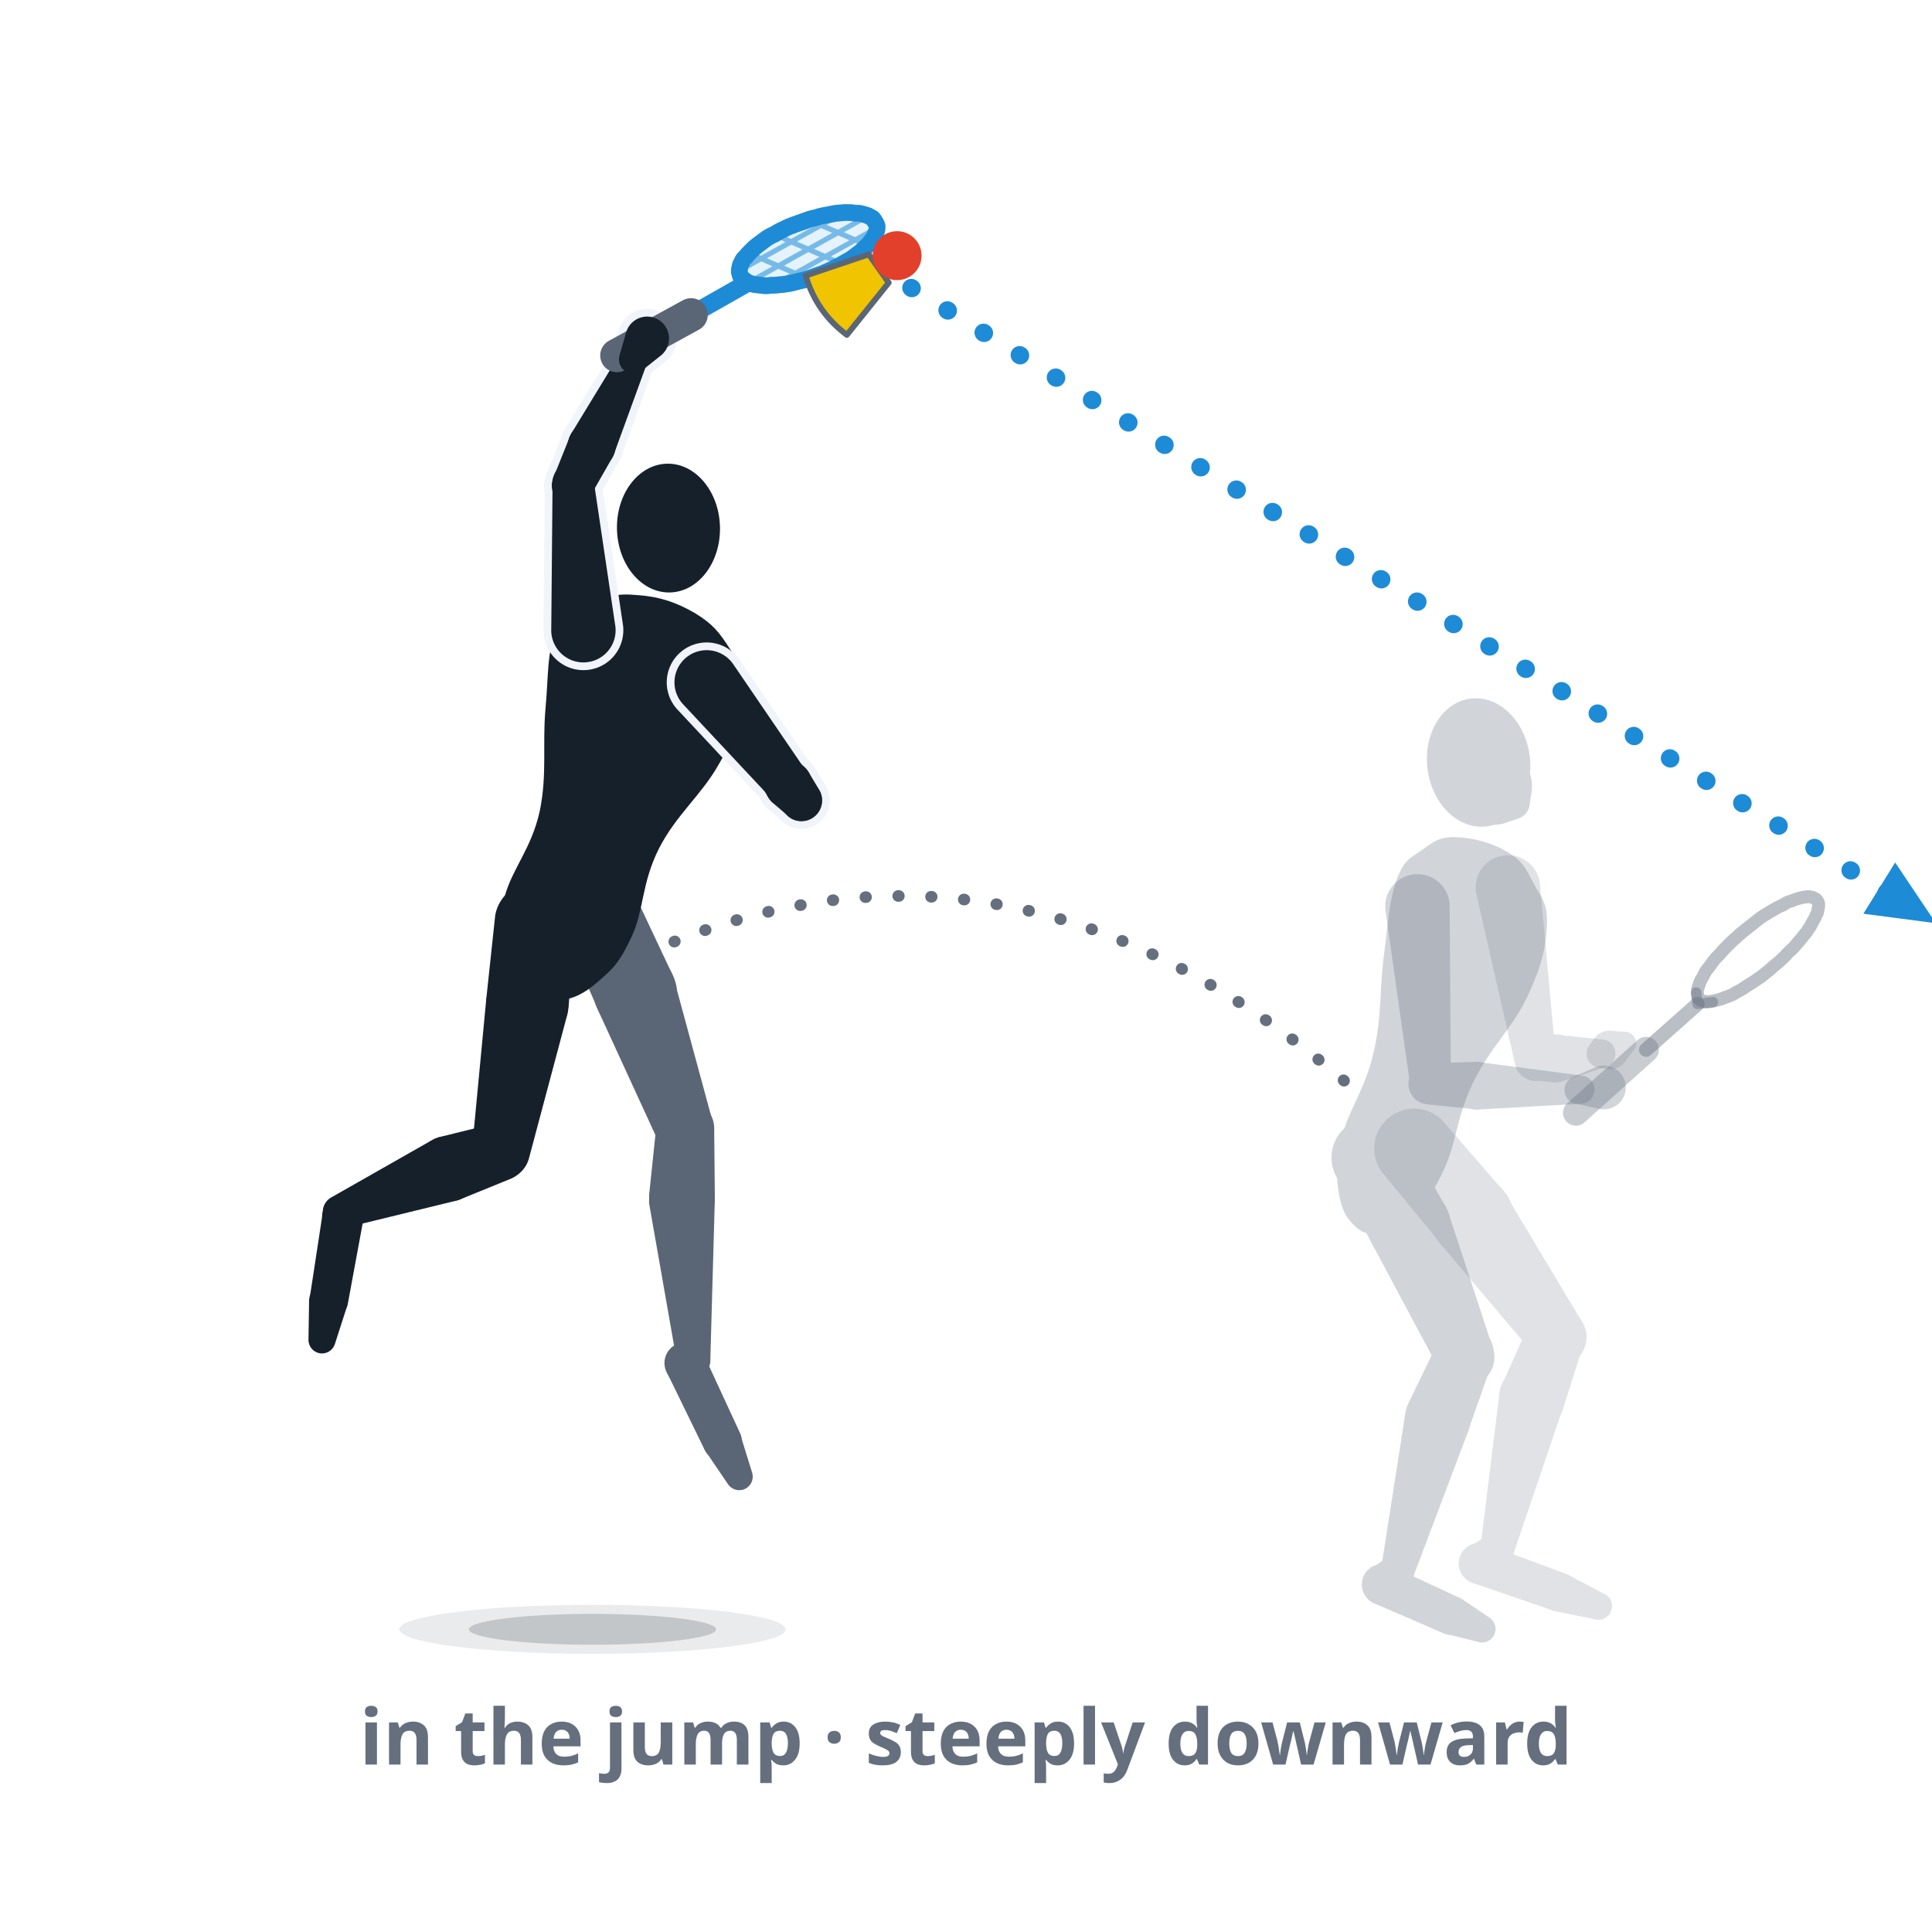
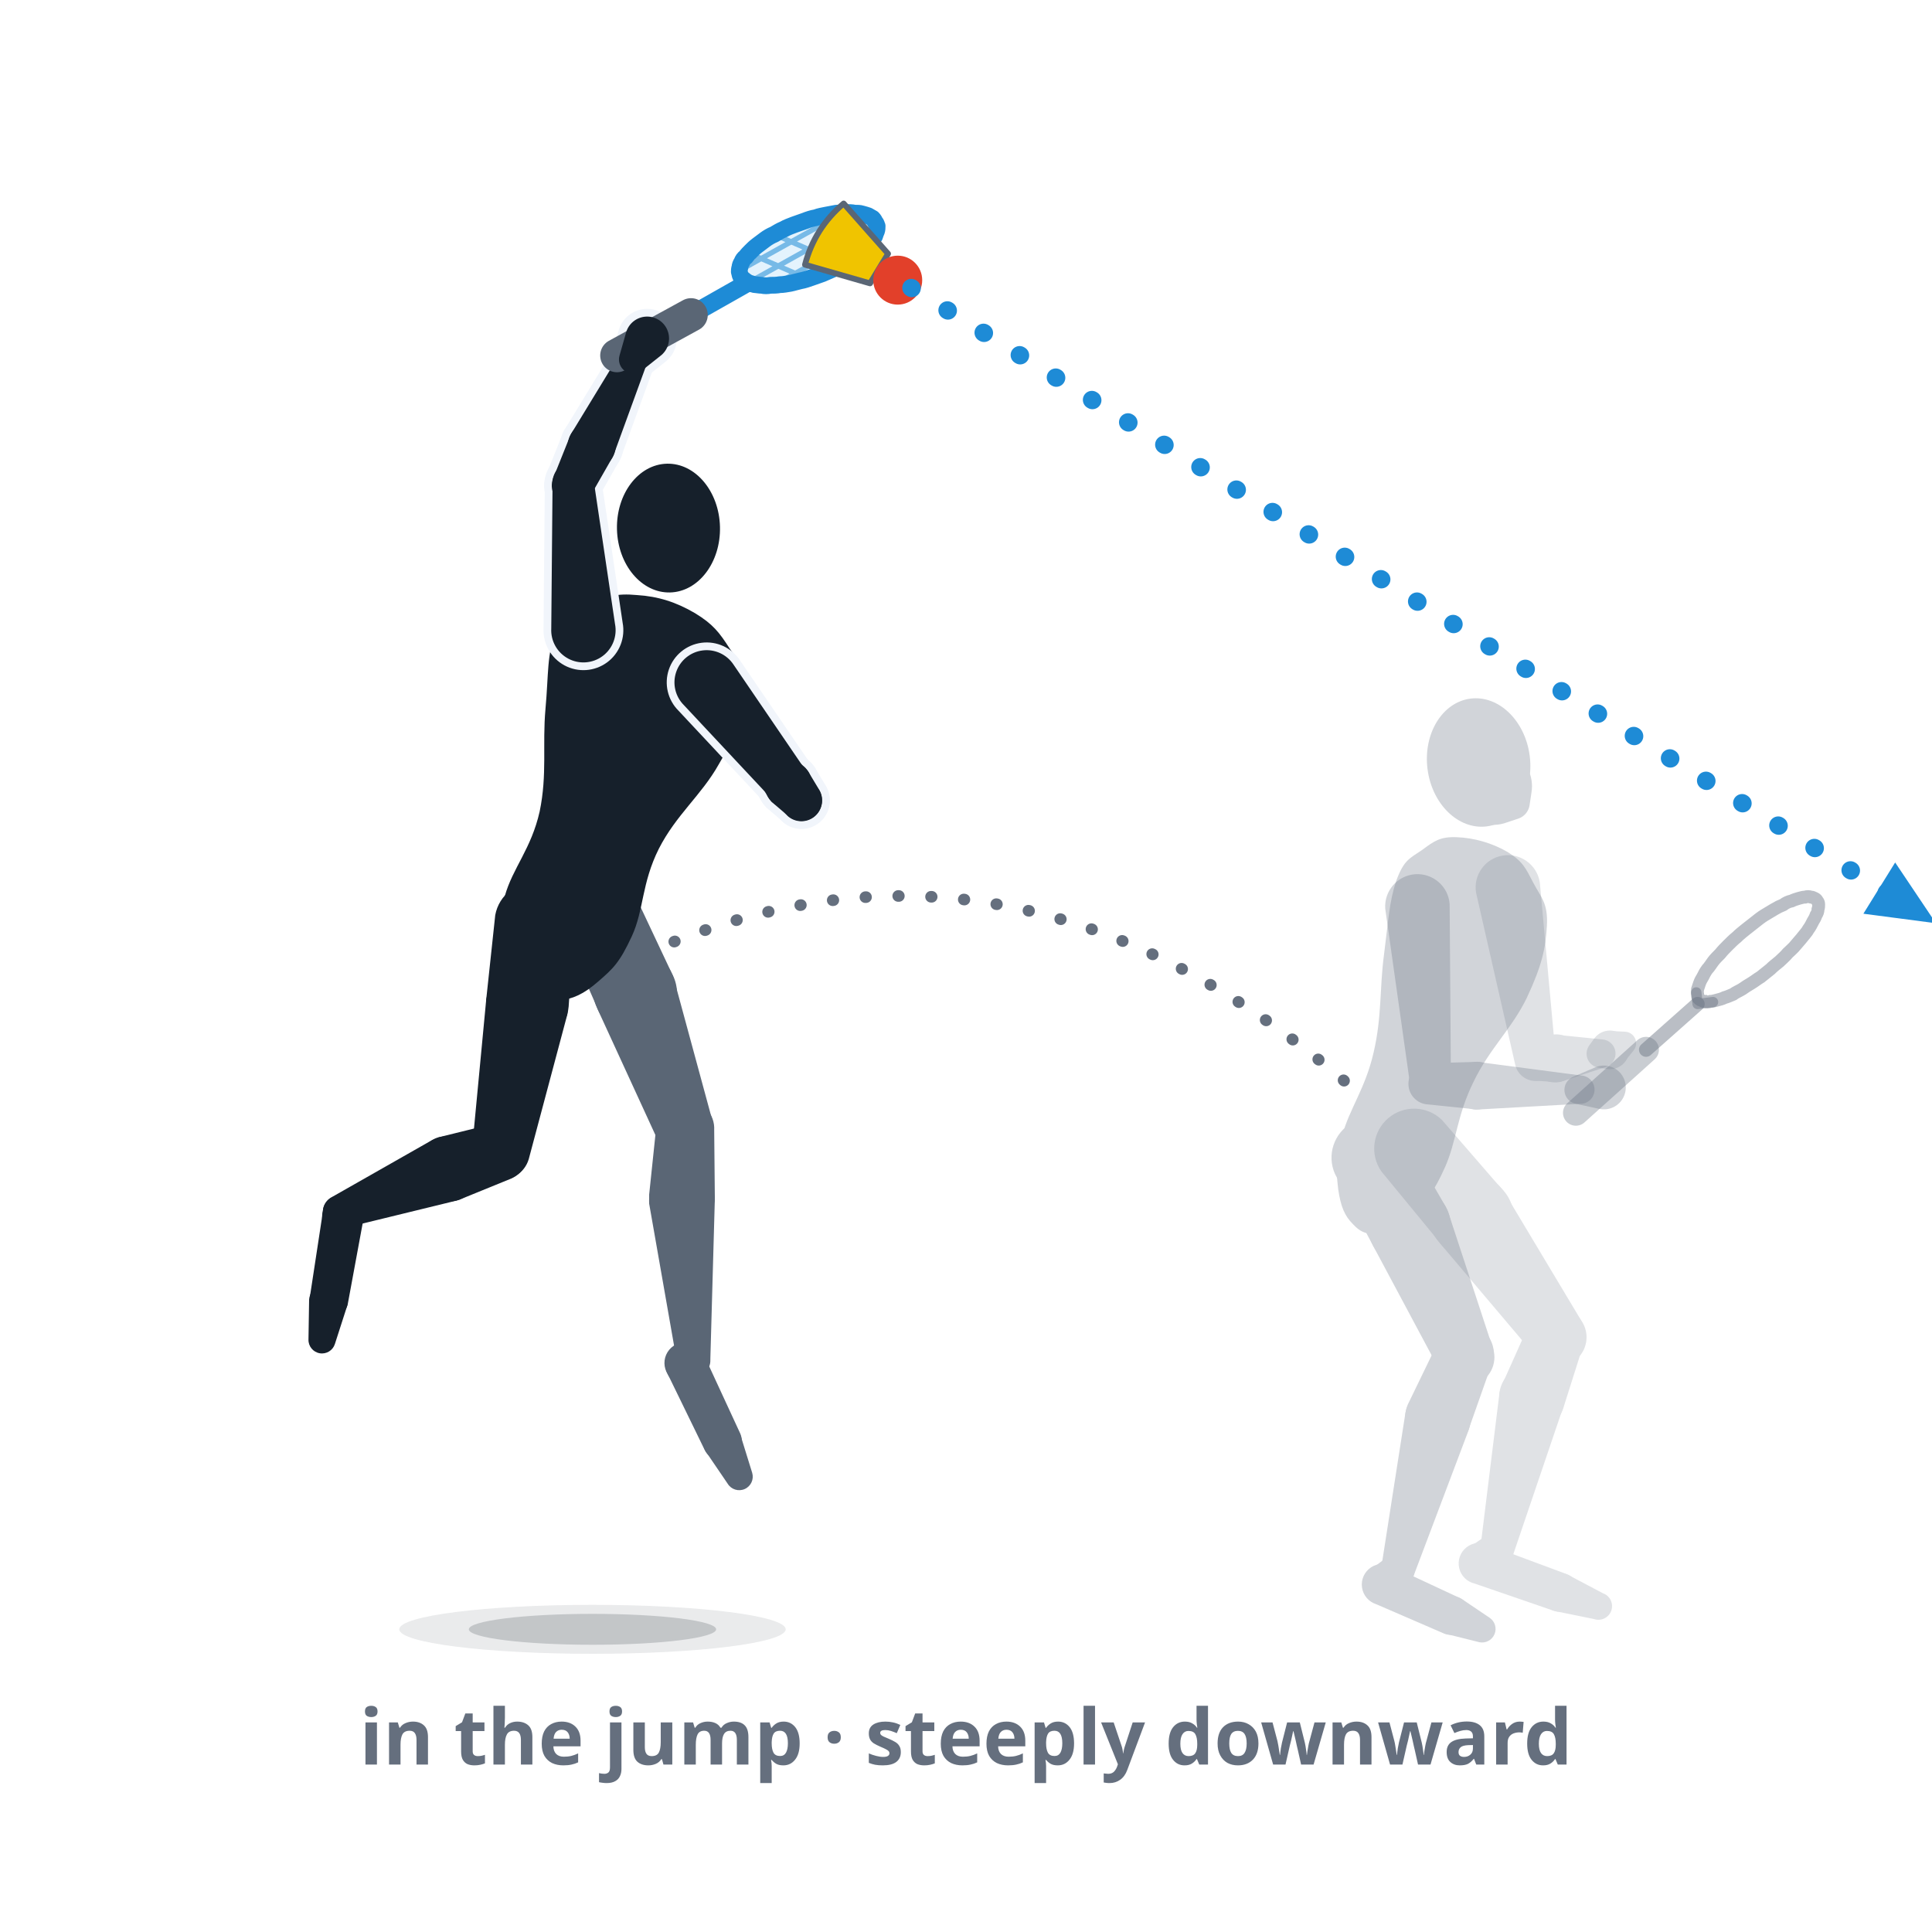
<svg xmlns="http://www.w3.org/2000/svg" viewBox="0 0 300 300" role="img" data-quelle="figuren" aria-label="The jump smash: the player hits at the top of the jump, legs in a scissor position, and drives the speeder steeply forward and down. Faint beside it, the soft landing on the balls of both feet, ready to play on.">
  <style>
    .s-k{fill:var(--tinte,#16202b)}
    .s-f{fill:var(--tinte-2,#5a6675)}
    .s-gk{fill:var(--tinte-3,#656f7e);opacity:.3}
    .s-gf{fill:var(--tinte-3,#656f7e);opacity:.2}
    .s-x{fill:var(--flaeche-2,#f1f5fb);stroke:var(--flaeche-2,#f1f5fb);stroke-width:2.4;stroke-linejoin:round}
    .s-rf{fill:var(--primaer,#38a4f1);opacity:.14}
    .s-rs{fill:none;stroke:var(--primaer-dunkel,#1e8bd6);stroke-width:.8;opacity:.55}
    .s-rr{fill:none;stroke:var(--primaer-dunkel,#1e8bd6);stroke-width:2.6;stroke-linejoin:round}
    .s-rh{fill:none;stroke:var(--primaer-dunkel,#1e8bd6);stroke-width:2.1;stroke-linecap:round;stroke-linejoin:round}
    .s-rsch{fill:none;stroke:var(--primaer-dunkel,#1e8bd6);stroke-width:2.8;stroke-linecap:round}
    .s-rg{fill:none;stroke:var(--tinte-2,#5a6675);stroke-width:5.2;stroke-linecap:round}
    .s-gr{fill:none;stroke:var(--tinte-3,#656f7e);stroke-width:2;opacity:.45}
    .s-gh{fill:none;stroke:var(--tinte-3,#656f7e);stroke-width:1.6;opacity:.45;stroke-linecap:round;stroke-linejoin:round}
    .s-gsch{fill:none;stroke:var(--tinte-3,#656f7e);stroke-width:2.2;opacity:.45;stroke-linecap:round}
    .s-gg{fill:none;stroke:var(--tinte-3,#656f7e);stroke-width:4;opacity:.35;stroke-linecap:round}
    .s-korb{fill:var(--speeder-korb,#f0c400);stroke:var(--tinte-2,#5a6675);stroke-width:.9;stroke-linejoin:round}
    .s-kappe{fill:var(--speeder-kappe,#e2402a)}
    .s-sch{fill:var(--schatten-boden,#16202b2e)}
    .s-schw{fill:var(--schatten-boden,#16202b2e);opacity:.5}
    .s-bahn{fill:none;stroke:var(--primaer-dunkel,#1e8bd6);stroke-width:2.8;stroke-dasharray:.1 6.5;stroke-linecap:round}
    .s-blick{fill:none;stroke:var(--tinte-3,#656f7e);stroke-width:1.8;stroke-dasharray:.1 5;stroke-linecap:round}
    .s-mk{fill:var(--primaer-dunkel,#1e8bd6)}
    .st{fill:var(--tinte-3,#656f7e);font:600 12px/1 system-ui,sans-serif;text-anchor:middle}
  </style>
  <defs>
    <marker id="p020" viewBox="0 0 10 10" markerWidth="4.4" markerHeight="4.4" refX="5" refY="5" orient="auto">
      <path d="M1,1.2 L9.4,5 L1,8.8 Z" class="s-mk" />
    </marker>
  </defs>
  <ellipse class="s-schw" cx="92" cy="253" rx="30" ry="3.8" />
  <ellipse class="s-sch" cx="92" cy="253" rx="19.2" ry="2.4" />
  <g class="s-gf">
    <path d="M214.5,181.9L223.3,192.6A6.4,6.4 0 1 0 233,184.4L223.9,173.9A6.2,6.2 0 0 0 214.5,181.9Z" />
    <path d="M223.3,192.7L238.2,210.3A4.5,4.5 0 0 0 245.5,205L233.7,185.3A6.4,6.4 0 1 0 223.3,192.7Z" />
    <path d="M237.5,205.5L233.2,215.1A5.1,5.1 0 1 0 242.7,218.8L245.9,208.7A4.5,4.5 0 0 0 237.5,205.5Z" />
    <path d="M232.8,216.6L229.9,240.1A2.6,2.6 0 0 0 235,241.3L242.6,218.9A5.1,5.1 0 1 0 232.8,216.6Z" />
    <path d="M231,238.3L228.1,240.3A3.2,3.2 0 1 0 232.6,244.8L234.6,241.9A2.6,2.6 0 0 0 231,238.3Z" />
    <path d="M229,245.9L241.2,250.1A3,3 0 0 0 243.2,244.4L231.1,239.9A3.2,3.2 0 1 0 229,245.9Z" />
    <path d="M241.6,250.2L247.5,251.4A2.1,2.1 0 0 0 248.9,247.4L243.6,244.6A3,3 0 1 0 241.6,250.2Z" />
  </g>
  <g class="s-gf">
    <path d="M229.2,138.6L235.3,165.4A3.2,3.2 0 0 0 241.6,164.4L239.1,137A5,5 0 1 0 229.2,138.6Z" />
    <path d="M238.3,167.8L241.3,168A3.7,3.7 0 1 0 240.5,160.8L237.6,161.6A3.2,3.2 0 0 0 238.3,167.8Z" />
    <path d="M242.6,167.9L249.3,165.7A2.2,2.2 0 0 0 248.8,161.4L241.9,160.7A3.7,3.7 0 1 0 242.6,167.9Z" />
  </g>
  <g class="s-gf">
    <path d="M248.3,165.8L249.6,166A3,3 0 1 0 247.6,161.2L246.8,162.3A2.2,2.2 0 0 0 248.3,165.8Z" />
    <path d="M252.3,164.8L253.6,163.2A1.8,1.8 0 0 0 252.3,160.2L250.2,160.1A2.9,2.9 0 1 0 252.3,164.8Z" />
  </g>
  <g class="s-gk">
    <path d="M234.1,132.3C236.5,133.8 236.9,134.8 238.1,137.1C239.3,139.4 240.4,140.2 240.2,143.8C240,147.3 239.4,150 237.1,154.9C234.8,159.7 231.3,162.8 228.8,168C226.2,173.3 226.2,177.1 224.4,181.2C222.6,185.2 221.7,186.1 219.7,188.2C217.7,190.2 216.3,191 214.4,191.4C212.5,191.8 211.4,191.5 210.1,190.1C208.8,188.8 208.2,187.4 207.8,184.7C207.5,181.9 207.3,180.7 208.4,176.4C209.5,172.2 212,169.1 213.3,163.4C214.6,157.8 214.2,153.6 214.9,148.3C215.6,142.9 215.7,140.1 216.8,136.8C218,133.5 218.9,133.3 220.8,132C222.7,130.6 223.6,129.9 226.2,130C228.9,130.1 231.7,130.9 234.1,132.3Z" />
    <path d="M207.3,182.3L213.3,193.6A6.4,6.4 0 1 0 224.5,187.4L218.1,176.3A6.2,6.2 0 0 0 207.3,182.3Z" />
    <path d="M213.3,193.6L223.4,212.5A4.5,4.5 0 0 0 231.7,209L225,188.6A6.4,6.4 0 1 0 213.3,193.6Z" />
    <path d="M223.3,208.4L218.6,218.1A5.1,5.1 0 1 0 228,222.1L231.6,211.9A4.5,4.5 0 0 0 223.3,208.4Z" />
    <path d="M218.2,219.6L214.5,243.3A2.6,2.6 0 0 0 219.5,244.7L228,222.2A5.1,5.1 0 1 0 218.2,219.6Z" />
    <path d="M215.5,241.7L213,243.6A3.2,3.2 0 1 0 217.7,247.8L219.3,245.1A2.6,2.6 0 0 0 215.5,241.7Z" />
    <path d="M213.7,249.1L224.1,253.6A3,3 0 0 0 226.6,248.1L216.3,243.3A3.2,3.2 0 1 0 213.7,249.1Z" />
    <path d="M224.5,253.7L229.7,255A2.1,2.1 0 0 0 231.3,251.2L227,248.3A3,3 0 1 0 224.5,253.7Z" />
  </g>
  <g class="s-gk">
    <ellipse cx="229.6" cy="118.4" rx="8" ry="10" transform="rotate(-7.2 229.6 118.4)" />
    <path d="M234,127.7L235.8,127.1A2.6,2.6 0 0 0 237.5,125.1L237.8,123.1A6,6 0 1 0 234,127.7Z" />
  </g>
  <g class="s-gk">
    <path d="M215.1,141.1L219,168.7A3.2,3.2 0 0 0 225.3,168.2L225.1,140.4A5,5 0 1 0 215.1,141.1Z" />
    <path d="M221.8,171.5L228.6,172.2A3.7,3.7 0 1 0 228.9,164.9L222,165.1A3.2,3.2 0 0 0 221.8,171.5Z" />
    <path d="M229.2,172.3L245.3,171.4A2.2,2.2 0 0 0 245.5,167L229.5,164.9A3.7,3.7 0 1 0 229.2,172.3Z" />
  </g>
  <path class="s-gh" d="M266,155.6L263.6,155.9L263.4,154.1" />
  <path class="s-gsch" d="M255.6,163L263.6,155.9" />
  <path class="s-gr" d="M281.8,139.5C281.6,139.4 281.4,139.3 281.2,139.3C280.9,139.2 280.6,139.2 280.3,139.3C280,139.3 279.7,139.4 279.3,139.5C279,139.6 278.6,139.7 278.2,139.9C277.7,140 277.3,140.2 276.9,140.5C276.4,140.7 276,140.9 275.5,141.2C275,141.5 274.5,141.8 274,142.1C273.5,142.4 273,142.8 272.5,143.2C272.1,143.5 271.6,143.9 271.1,144.3C270.6,144.7 270.1,145.1 269.7,145.5C269.2,145.9 268.7,146.4 268.3,146.8C267.9,147.2 267.5,147.6 267.1,148.1C266.7,148.5 266.3,148.9 266,149.3C265.7,149.7 265.4,150.2 265.1,150.5C264.8,150.9 264.6,151.3 264.4,151.7C264.2,152 264,152.4 263.9,152.7C263.8,153 263.7,153.3 263.6,153.6C263.6,153.9 263.5,154.2 263.6,154.4C263.6,154.6 263.6,154.8 263.7,155C263.8,155.1 264,155.3 264.1,155.3C264.3,155.4 264.5,155.5 264.8,155.5C265,155.6 265.3,155.6 265.6,155.5C265.9,155.5 266.2,155.4 266.6,155.3C267,155.2 267.4,155.1 267.8,154.9C268.2,154.8 268.6,154.6 269.1,154.4C269.5,154.1 270,153.9 270.5,153.6C270.9,153.3 271.4,153 271.9,152.7C272.4,152.4 272.9,152 273.4,151.7C273.9,151.3 274.4,150.9 274.9,150.5C275.3,150.1 275.8,149.7 276.3,149.3C276.7,148.9 277.2,148.5 277.6,148C278,147.6 278.5,147.2 278.8,146.8C279.2,146.3 279.6,145.9 279.9,145.5C280.2,145.1 280.6,144.7 280.8,144.3C281.1,143.9 281.3,143.5 281.5,143.1C281.7,142.8 281.9,142.4 282,142.1C282.2,141.8 282.3,141.5 282.3,141.2C282.4,140.9 282.4,140.7 282.4,140.4C282.4,140.2 282.3,140 282.2,139.9C282.1,139.7 282,139.6 281.8,139.5Z" />
  <path class="s-gg" d="M244.7,172.8L255.6,163" />
  <g class="s-gk">
    <path d="M244.7,171.4L248.4,172.2A3.4,3.4 0 1 0 247.8,165.7L244.3,167.2A2.2,2.2 0 0 0 244.7,171.4Z" />
  </g>
  <path class="s-blick" d="M100,148.2 Q 158,122.2 212,170.7" />
  <g class="s-f">
    <path d="M87.3,144.1L92.7,156.4A6.4,6.4 0 1 0 104.3,151.1L98.6,139A6.2,6.2 0 0 0 87.3,144.1Z" />
    <path d="M92.7,156.5L102.3,177.4A4.5,4.5 0 0 0 110.7,174.3L104.7,152.2A6.4,6.4 0 1 0 92.7,156.5Z" />
    <path d="M101.9,175L100.8,185.5A5.1,5.1 0 1 0 111,186L110.9,175.5A4.5,4.5 0 0 0 101.9,175Z" />
    <path d="M100.8,186.9L105.1,211.4A2.6,2.6 0 0 0 110.3,211.1L111,186.2A5.1,5.1 0 1 0 100.8,186.9Z" />
    <path d="M107,208.5L105.6,208.9A3.2,3.2 0 1 0 109.4,213.4L110,212.2A2.6,2.6 0 0 0 107,208.5Z" />
    <path d="M103.7,213.4L109.4,225.1A3,3 0 0 0 114.9,222.5L109.4,210.6A3.2,3.2 0 1 0 103.7,213.4Z" />
    <path d="M109.6,225.4L113,230.4A2.1,2.1 0 0 0 116.8,228.7L115,222.9A3,3 0 1 0 109.6,225.4Z" />
  </g>
  <g class="s-k">
    <path d="M107.9,95.2C110.7,96.9 111.7,98.2 113.3,100.7C115,103.2 116.4,104.1 116,107.7C115.7,111.3 114.4,113.9 111.6,118.7C108.9,123.5 105,126.5 102.3,131.8C99.6,137.2 100,141.3 98.1,145.4C96.2,149.5 95.2,150.4 92.9,152.4C90.6,154.4 89,155.1 86.7,155.4C84.4,155.6 83,155.2 81.3,153.7C79.6,152.1 78.7,150.6 78.2,147.7C77.6,144.8 77.3,143.5 78.4,139.1C79.6,134.8 82.5,131.8 83.8,126C85,120.2 84.2,115.7 84.7,110.1C85.2,104.6 84.9,101.5 86.3,98.3C87.7,95 89.1,94.9 91.6,93.8C94.2,92.6 95.7,92.1 98.9,92.4C102.2,92.6 105,93.5 107.9,95.2Z" />
    <path d="M76.9,142.1L75.5,155.2A6.4,6.4 0 1 0 88.3,156.3L89.2,143.2A6.2,6.2 0 0 0 76.9,142.1Z" />
    <path d="M75.5,155.2L73.3,178.4A4.5,4.5 0 0 0 82.1,180L88.1,157.5A6.4,6.4 0 1 0 75.5,155.2Z" />
    <path d="M76.6,174.5L68.1,176.6A5.1,5.1 0 1 0 71.3,186.3L79.4,183A4.5,4.5 0 0 0 76.6,174.5Z" />
    <path d="M66.8,177.2L51.5,185.9A2.6,2.6 0 0 0 53.4,190.7L70.6,186.5A5.1,5.1 0 1 0 66.8,177.2Z" />
    <path d="M50.2,187.6L50.1,188.2A3.2,3.2 0 1 0 53.9,185.8L53.3,185.7A2.6,2.6 0 0 0 50.2,187.6Z" />
    <path d="M50.1,188.4L48.1,201.5A3,3 0 0 0 54,202.5L56.4,189.5A3.2,3.2 0 1 0 50.1,188.4Z" />
    <path d="M48,201.8L47.9,208A2.1,2.1 0 0 0 52,208.7L53.9,202.8A3,3 0 1 0 48,201.8Z" />
  </g>
  <g class="s-k">
    <ellipse cx="103.8" cy="82" rx="8" ry="10" transform="rotate(-1.4 103.8 82)" />
    <path d="M99,84.7a6,6 0 1 0 12,0a6,6 0 1 0 -12,0Z" />
  </g>
  <g class="s-x">
    <path d="M106.2,109.5L122.3,126.7A3.2,3.2 0 0 0 127.2,122.7L113.9,103.2A5,5 0 1 0 106.2,109.5Z" />
    <path d="M127.3,122.8L125.5,119.8A3.7,3.7 0 1 0 119.8,124.5L122.5,126.8A3.2,3.2 0 0 0 127.3,122.8Z" />
    <path d="M124.7,118.9L118.5,113.6A2.2,2.2 0 0 0 115.1,116.4L119.1,123.5A3.7,3.7 0 1 0 124.7,118.9Z" />
    <path d="M119.2,115.2L119.1,113.5A3.4,3.4 0 1 0 114.9,117L116.5,117.4A2.2,2.2 0 0 0 119.2,115.2Z" />
  </g>
  <g class="s-k">
    <path d="M106.2,109.5L122.3,126.7A3.2,3.2 0 0 0 127.2,122.7L113.9,103.2A5,5 0 1 0 106.2,109.5Z" />
    <path d="M127.3,122.8L125.5,119.8A3.7,3.7 0 1 0 119.8,124.5L122.5,126.8A3.2,3.2 0 0 0 127.3,122.8Z" />
    <path d="M124.7,118.9L118.5,113.6A2.2,2.2 0 0 0 115.1,116.4L119.1,123.5A3.7,3.7 0 1 0 124.7,118.9Z" />
  </g>
  <g class="s-k">
    <path d="M119.2,115.2L119.1,113.5A3.4,3.4 0 1 0 114.9,117L116.5,117.4A2.2,2.2 0 0 0 119.2,115.2Z" />
  </g>
  <g class="s-x">
    <path d="M95.5,96.9L92.2,74.7A3.2,3.2 0 0 0 85.8,75.2L85.6,97.6A5,5 0 1 0 95.5,96.9Z" />
    <path d="M91.8,76.8L95,71.2A3.7,3.7 0 1 0 88.4,68L86,74A3.2,3.2 0 0 0 91.8,76.8Z" />
    <path d="M95.3,70.6L100.4,56.6A2.2,2.2 0 0 0 96.4,54.7L88.6,67.5A3.7,3.7 0 1 0 95.3,70.6Z" />
    <path d="M99.6,57.6L102.5,55.3A3.4,3.4 0 1 0 97.2,51.7L96.2,55.2A2.2,2.2 0 0 0 99.6,57.6Z" />
  </g>
  <g class="s-k">
    <path d="M95.5,96.9L92.2,74.7A3.2,3.2 0 0 0 85.8,75.2L85.6,97.6A5,5 0 1 0 95.5,96.9Z" />
    <path d="M91.8,76.8L95,71.2A3.7,3.7 0 1 0 88.4,68L86,74A3.2,3.2 0 0 0 91.8,76.8Z" />
    <path d="M95.3,70.6L100.4,56.6A2.2,2.2 0 0 0 96.4,54.7L88.6,67.5A3.7,3.7 0 1 0 95.3,70.6Z" />
  </g>
  <path class="s-rf" d="M134.8,33.5C134.5,33.4 134.2,33.3 133.8,33.2C133.5,33.1 133.1,33.1 132.7,33.1C132.3,33 131.8,33 131.3,33C130.9,33 130.4,33.1 129.9,33.1C129.4,33.2 128.8,33.3 128.3,33.4C127.8,33.5 127.2,33.6 126.7,33.8C126.1,33.9 125.5,34.1 125,34.3C124.4,34.5 123.9,34.7 123.3,34.9C122.8,35.1 122.2,35.3 121.7,35.6C121.2,35.8 120.7,36.1 120.2,36.4C119.7,36.6 119.2,36.9 118.8,37.2C118.4,37.5 118,37.8 117.6,38.1C117.2,38.4 116.9,38.7 116.6,39C116.3,39.3 116,39.6 115.8,39.9C115.5,40.1 115.3,40.4 115.2,40.7C115,41 114.9,41.3 114.9,41.5C114.8,41.8 114.8,42 114.8,42.2C114.9,42.5 114.9,42.7 115,42.9C115.2,43.1 115.3,43.3 115.5,43.4C115.7,43.6 115.9,43.7 116.2,43.9C116.5,44 116.8,44.1 117.2,44.2C117.5,44.2 117.9,44.3 118.3,44.3C118.7,44.4 119.2,44.4 119.6,44.3C120.1,44.3 120.6,44.3 121.1,44.2C121.6,44.2 122.1,44.1 122.7,44C123.2,43.9 123.8,43.7 124.3,43.6C124.9,43.5 125.4,43.3 126,43.1C126.6,42.9 127.1,42.7 127.7,42.5C128.2,42.3 128.8,42 129.3,41.8C129.8,41.5 130.3,41.3 130.8,41C131.3,40.7 131.7,40.5 132.2,40.2C132.6,39.9 133,39.6 133.4,39.3C133.8,39 134.1,38.7 134.4,38.4C134.7,38.1 135,37.8 135.2,37.5C135.5,37.2 135.6,36.9 135.8,36.7C135.9,36.4 136,36.1 136.1,35.9C136.2,35.6 136.2,35.4 136.2,35.1C136.1,34.9 136.1,34.7 135.9,34.5C135.8,34.3 135.7,34.1 135.5,33.9C135.3,33.8 135,33.6 134.8,33.5Z" />
  <path class="s-rs" d="M120.7,44L135.6,35.7M116.9,43.5L134.1,33.9M115.4,41.7L130.3,33.4M125,43.1L116.7,39.5M130.3,40.8L120.7,36.6M134.3,37.9L125.9,34.3" />
  <path class="s-rh" d="M118.9,44.5L115.6,44.2L114.7,42.6" />
  <path class="s-rsch" d="M107.3,48.9L115.6,44.2" />
  <path class="s-rr" d="M134.8,33.5C134.5,33.4 134.2,33.3 133.8,33.2C133.5,33.1 133.1,33.1 132.7,33.1C132.3,33 131.8,33 131.3,33C130.9,33 130.4,33.1 129.9,33.1C129.4,33.2 128.8,33.3 128.3,33.4C127.8,33.5 127.2,33.6 126.7,33.8C126.1,33.9 125.5,34.1 125,34.3C124.4,34.5 123.9,34.7 123.3,34.9C122.8,35.1 122.2,35.3 121.7,35.6C121.2,35.8 120.7,36.1 120.2,36.4C119.7,36.6 119.2,36.9 118.8,37.2C118.4,37.5 118,37.8 117.6,38.1C117.2,38.4 116.9,38.7 116.6,39C116.3,39.3 116,39.6 115.8,39.9C115.5,40.1 115.3,40.4 115.2,40.7C115,41 114.9,41.3 114.9,41.5C114.8,41.8 114.8,42 114.8,42.2C114.9,42.5 114.9,42.7 115,42.9C115.2,43.1 115.3,43.3 115.5,43.4C115.7,43.6 115.9,43.7 116.2,43.9C116.5,44 116.8,44.1 117.2,44.2C117.5,44.2 117.9,44.3 118.3,44.3C118.7,44.4 119.2,44.4 119.6,44.3C120.1,44.3 120.6,44.3 121.1,44.2C121.6,44.2 122.1,44.1 122.7,44C123.2,43.9 123.8,43.7 124.3,43.6C124.9,43.5 125.4,43.3 126,43.1C126.6,42.9 127.1,42.7 127.7,42.5C128.2,42.3 128.8,42 129.3,41.8C129.8,41.5 130.3,41.3 130.8,41C131.3,40.7 131.7,40.5 132.2,40.2C132.6,39.9 133,39.6 133.4,39.3C133.8,39 134.1,38.7 134.4,38.4C134.7,38.1 135,37.8 135.2,37.5C135.5,37.2 135.6,36.9 135.8,36.7C135.9,36.4 136,36.1 136.1,35.9C136.2,35.6 136.2,35.4 136.2,35.1C136.1,34.9 136.1,34.7 135.9,34.5C135.8,34.3 135.7,34.1 135.5,33.9C135.3,33.8 135,33.6 134.8,33.5Z" />
  <path class="s-rg" d="M95.8,55.2L107.3,48.9" />
  <g class="s-k">
    <path d="M99.6,57.6L102.5,55.3A3.4,3.4 0 1 0 97.2,51.7L96.2,55.2A2.2,2.2 0 0 0 99.6,57.6Z" />
  </g>
-   <path class="s-korb" d="M138,43.9L131.5,52Q126.8,48.5 125.1,42.8L134.9,39.5Z" />
-   <path class="s-kappe" d="M135.5,39.7a3.8,3.8 0 1 0 7.6,0a3.8,3.8 0 1 0 -7.6,0Z" />
+   <path class="s-korb" d="M135.1,44L125,41.1Q126.5,35.4 131,31.6L137.9,39.4Z" />
+   <path class="s-kappe" d="M135.6,43.5a3.8,3.8 0 1 0 7.6,0a3.8,3.8 0 1 0 -7.6,0Z" />
  <path class="s-bahn" d="M141.5,44.7 L296,140.5" marker-end="url(#p020)" />
  <text class="st" x="150" y="274">in the jump · steeply downward</text>
</svg>
